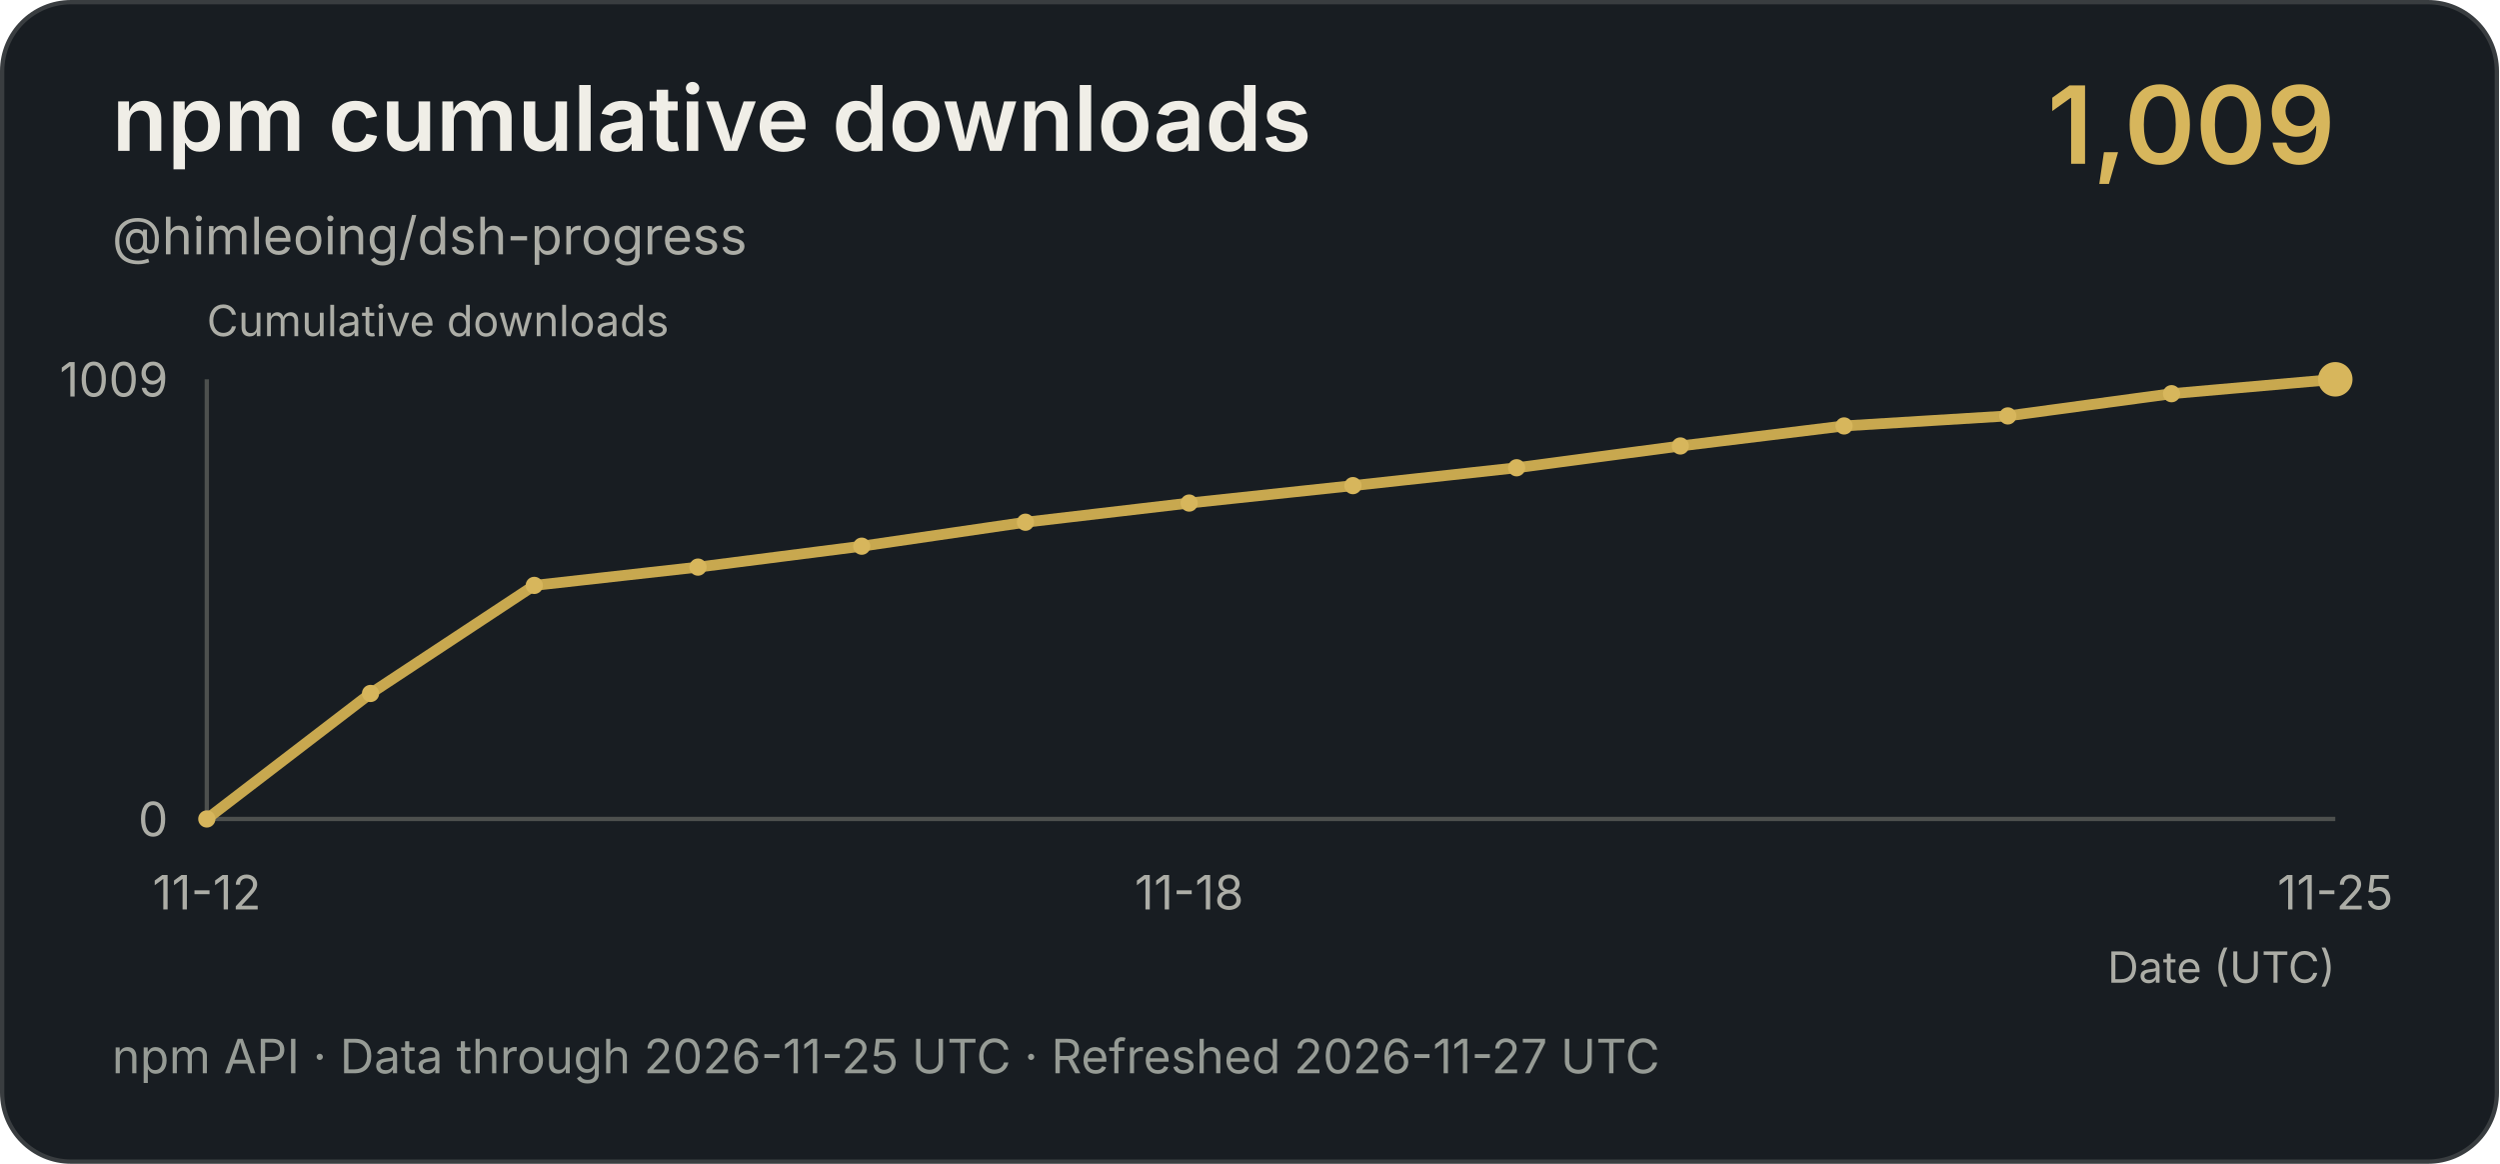
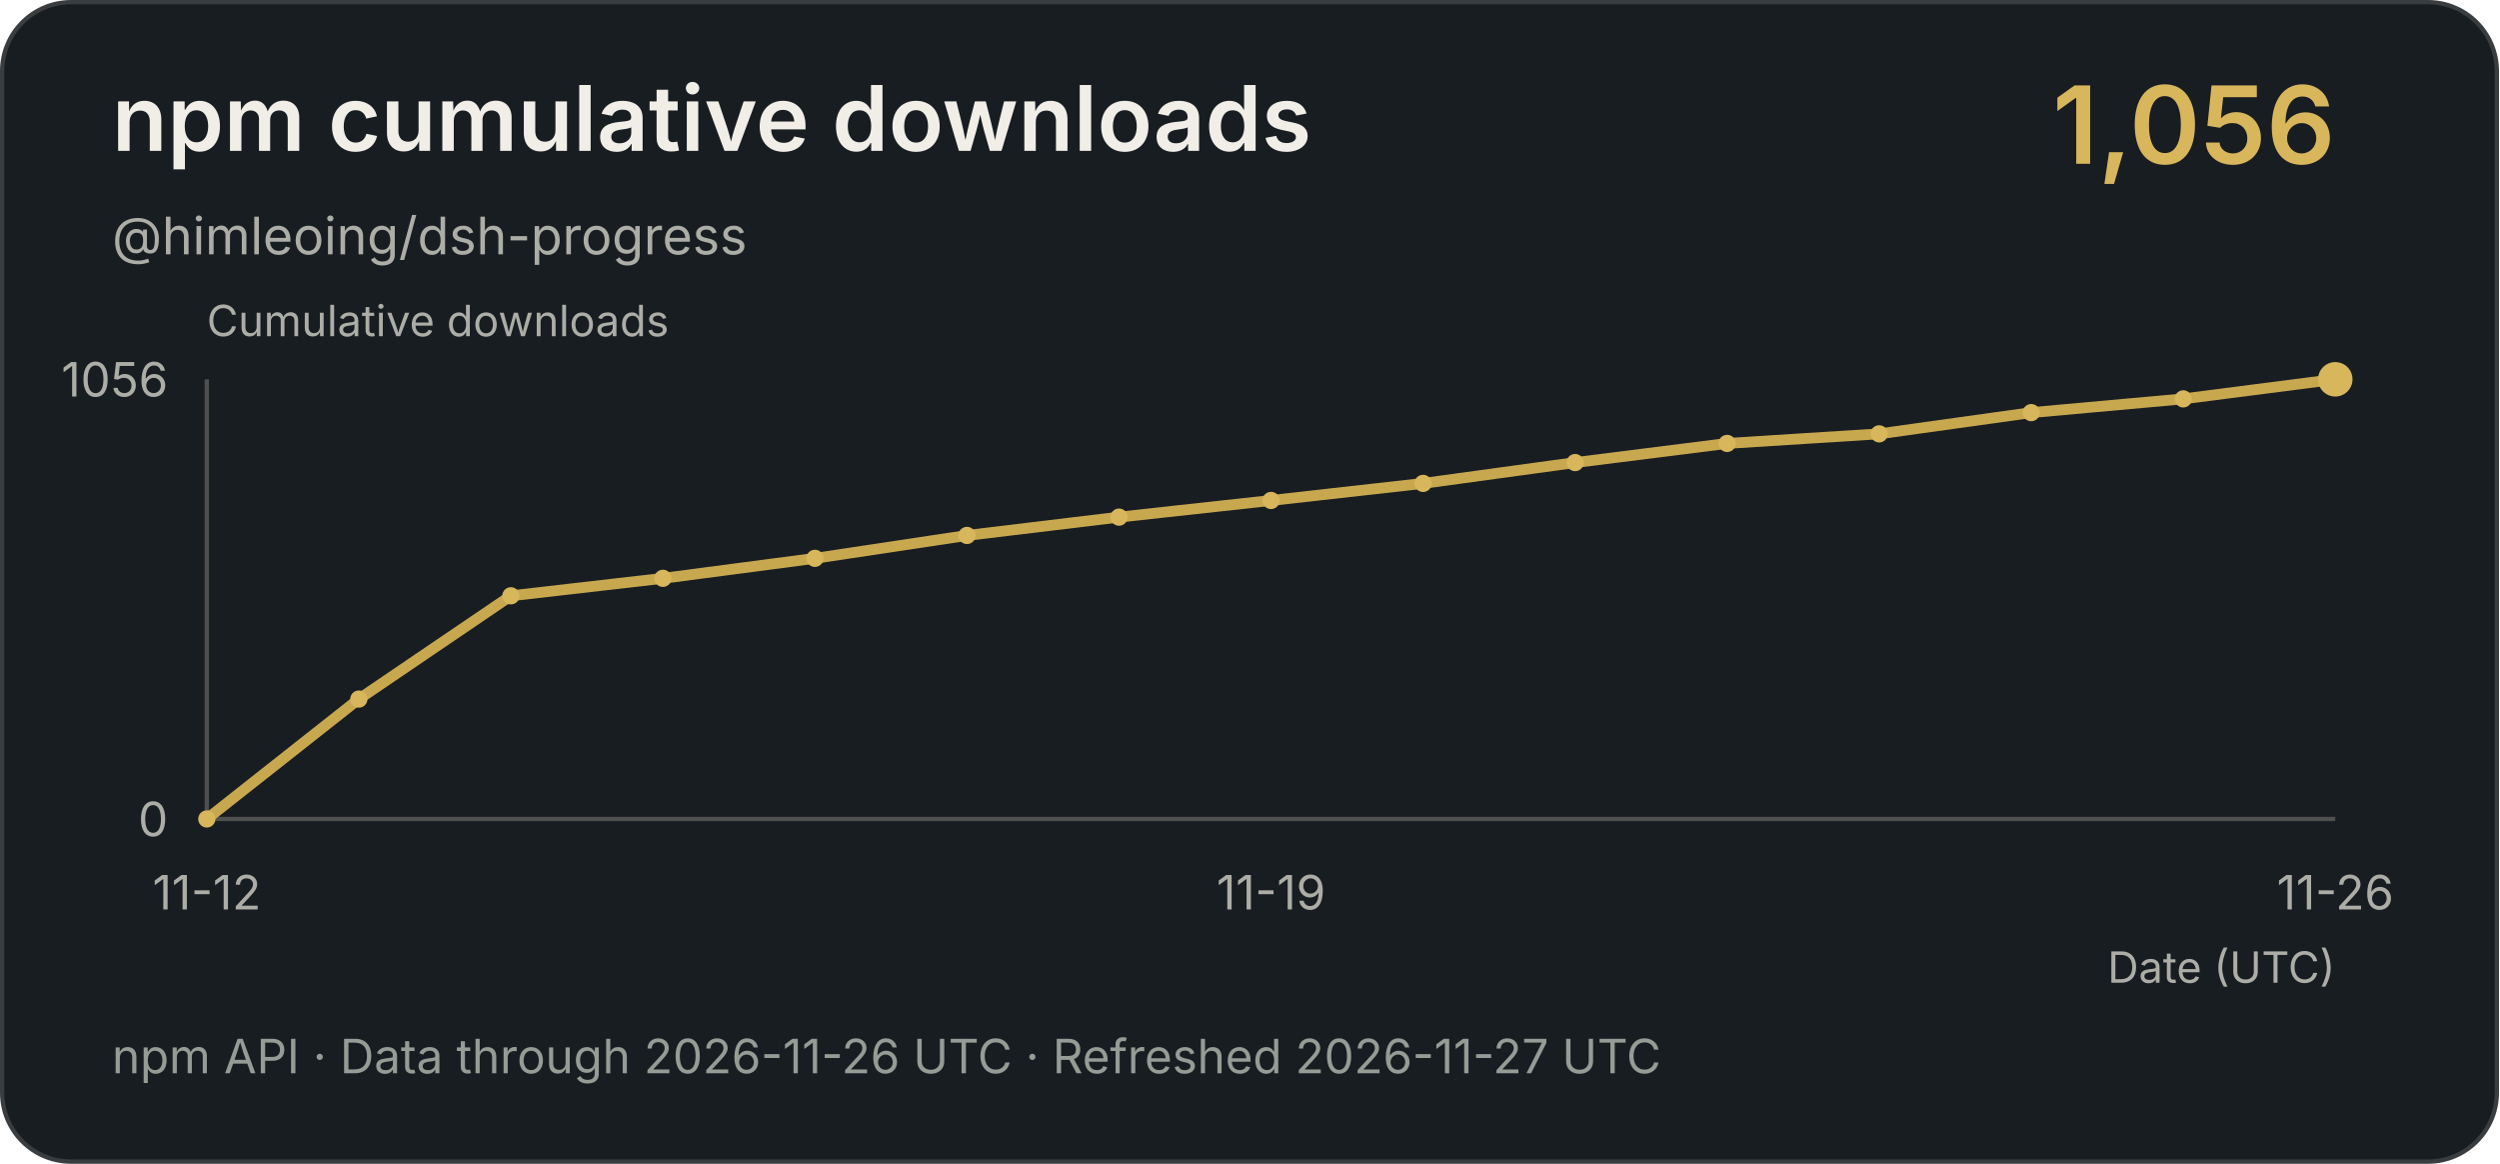
<svg xmlns="http://www.w3.org/2000/svg" width="580" height="270" viewBox="0 0 580 270" role="img" aria-label="npm cumulative downloads">
  <rect x=".5" y=".5" width="579" height="269" rx="16" fill="#181d22" stroke="#393d40" />
  <g font-family="-apple-system,BlinkMacSystemFont,Segoe UI,sans-serif">
    <text x="26" y="35" fill="#f0eee7" font-size="21" font-weight="600">npm cumulative downloads</text>
    <text x="26" y="59" fill="#acada6" font-size="12">@himleoing/dsh-progress</text>
-     <text x="542" y="38" text-anchor="end" fill="#d7b65c" font-size="25" font-weight="600">1,009</text>
+     <text x="542" y="38" text-anchor="end" fill="#d7b65c" font-size="25" font-weight="600">1,056</text>
    <text x="48" y="78" fill="#acada6" font-size="10">Cumulative downloads</text>
    <text x="542" y="228" text-anchor="end" fill="#acada6" font-size="10">Date (UTC)</text>
    <path d="M48 88V190H542" fill="none" stroke="#4d504e" />
-     <text x="39" y="92" text-anchor="end" fill="#acada6" font-size="11">1009</text>
+     <text x="39" y="92" text-anchor="end" fill="#acada6" font-size="11">1056</text>
    <text x="39" y="194" text-anchor="end" fill="#acada6" font-size="11">0</text>
-     <polyline points="48,190 86,160.886 124,135.816 162,131.57 200,126.718 238,121.158 276,116.71 314,112.666 352,108.521 390,103.467 428,98.817 466,96.492 504,91.336 542,88" fill="none" stroke="#c8a84f" stroke-width="2.5" />
+     <polyline points="48,190 83.286,162.182 118.571,138.227 153.857,134.17 189.143,129.534 224.429,124.222 259.714,119.972 295,116.108 330.286,112.148 365.571,107.318 400.857,102.875 436.143,100.653 471.429,95.727 506.714,92.54 542,88" fill="none" stroke="#c8a84f" stroke-width="2.5" />
    <circle cx="48" cy="190" r="2" fill="#d7b65c" />
-     <circle cx="86" cy="160.886" r="2" fill="#d7b65c" />
-     <circle cx="124" cy="135.816" r="2" fill="#d7b65c" />
-     <circle cx="162" cy="131.57" r="2" fill="#d7b65c" />
-     <circle cx="200" cy="126.718" r="2" fill="#d7b65c" />
-     <circle cx="238" cy="121.158" r="2" fill="#d7b65c" />
-     <circle cx="276" cy="116.71" r="2" fill="#d7b65c" />
-     <circle cx="314" cy="112.666" r="2" fill="#d7b65c" />
-     <circle cx="352" cy="108.521" r="2" fill="#d7b65c" />
-     <circle cx="390" cy="103.467" r="2" fill="#d7b65c" />
-     <circle cx="428" cy="98.817" r="2" fill="#d7b65c" />
-     <circle cx="466" cy="96.492" r="2" fill="#d7b65c" />
-     <circle cx="504" cy="91.336" r="2" fill="#d7b65c" />
+     <circle cx="83.286" cy="162.182" r="2" fill="#d7b65c" />
+     <circle cx="118.571" cy="138.227" r="2" fill="#d7b65c" />
+     <circle cx="153.857" cy="134.17" r="2" fill="#d7b65c" />
+     <circle cx="189.143" cy="129.534" r="2" fill="#d7b65c" />
+     <circle cx="224.429" cy="124.222" r="2" fill="#d7b65c" />
+     <circle cx="259.714" cy="119.972" r="2" fill="#d7b65c" />
+     <circle cx="295" cy="116.108" r="2" fill="#d7b65c" />
+     <circle cx="330.286" cy="112.148" r="2" fill="#d7b65c" />
+     <circle cx="365.571" cy="107.318" r="2" fill="#d7b65c" />
+     <circle cx="400.857" cy="102.875" r="2" fill="#d7b65c" />
+     <circle cx="436.143" cy="100.653" r="2" fill="#d7b65c" />
+     <circle cx="471.429" cy="95.727" r="2" fill="#d7b65c" />
+     <circle cx="506.714" cy="92.54" r="2" fill="#d7b65c" />
    <circle cx="542" cy="88" r="4" fill="#d7b65c" />
    <text x="48" y="211" text-anchor="middle" fill="#acada6" font-size="11">11-12</text>
-     <text x="276" y="211" text-anchor="middle" fill="#acada6" font-size="11">11-18</text>
-     <text x="542" y="211" text-anchor="middle" fill="#acada6" font-size="11">11-25</text>
-     <text x="26" y="249" fill="#969b95" font-size="11">npm API · Data through 2026-11-25 UTC · Refreshed 2026-11-27 UTC</text>
+     <text x="295" y="211" text-anchor="middle" fill="#acada6" font-size="11">11-19</text>
+     <text x="542" y="211" text-anchor="middle" fill="#acada6" font-size="11">11-26</text>
+     <text x="26" y="249" fill="#969b95" font-size="11">npm API · Data through 2026-11-26 UTC · Refreshed 2026-11-27 UTC</text>
  </g>
</svg>
